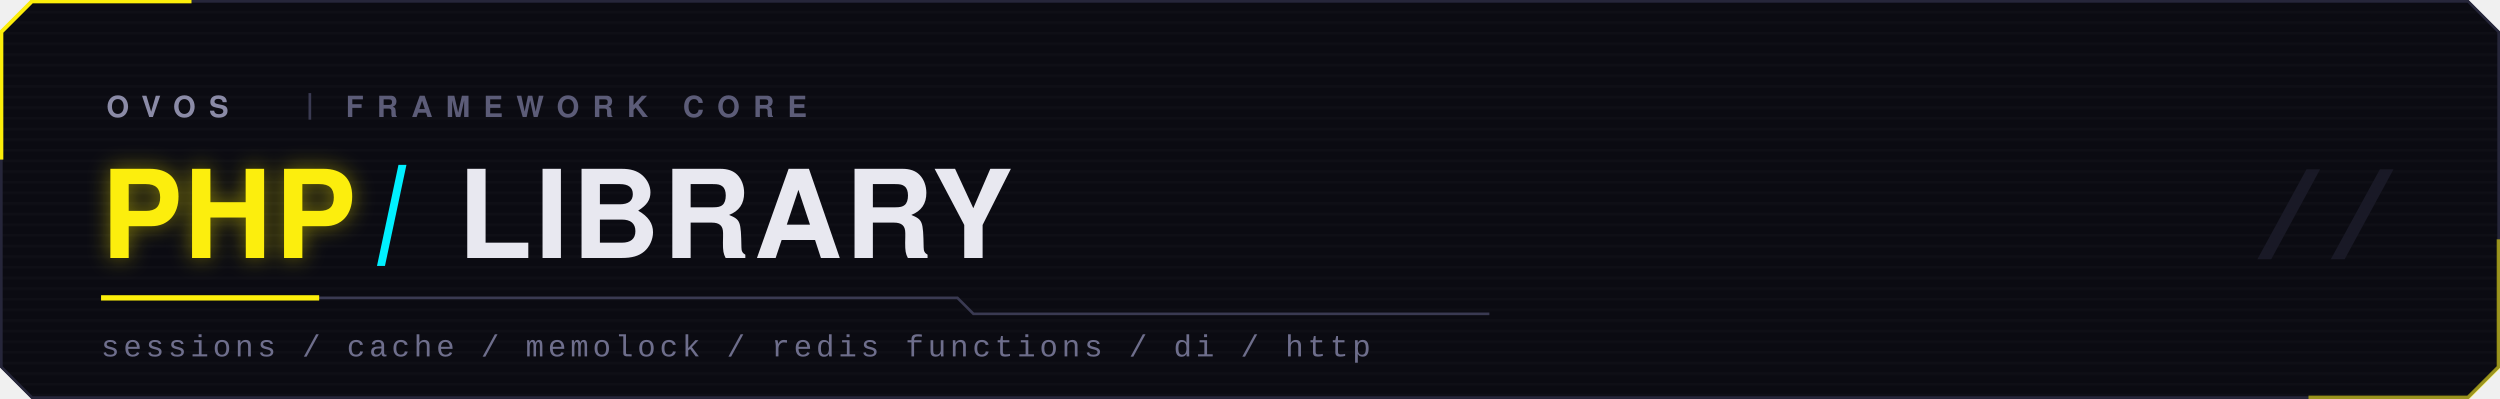
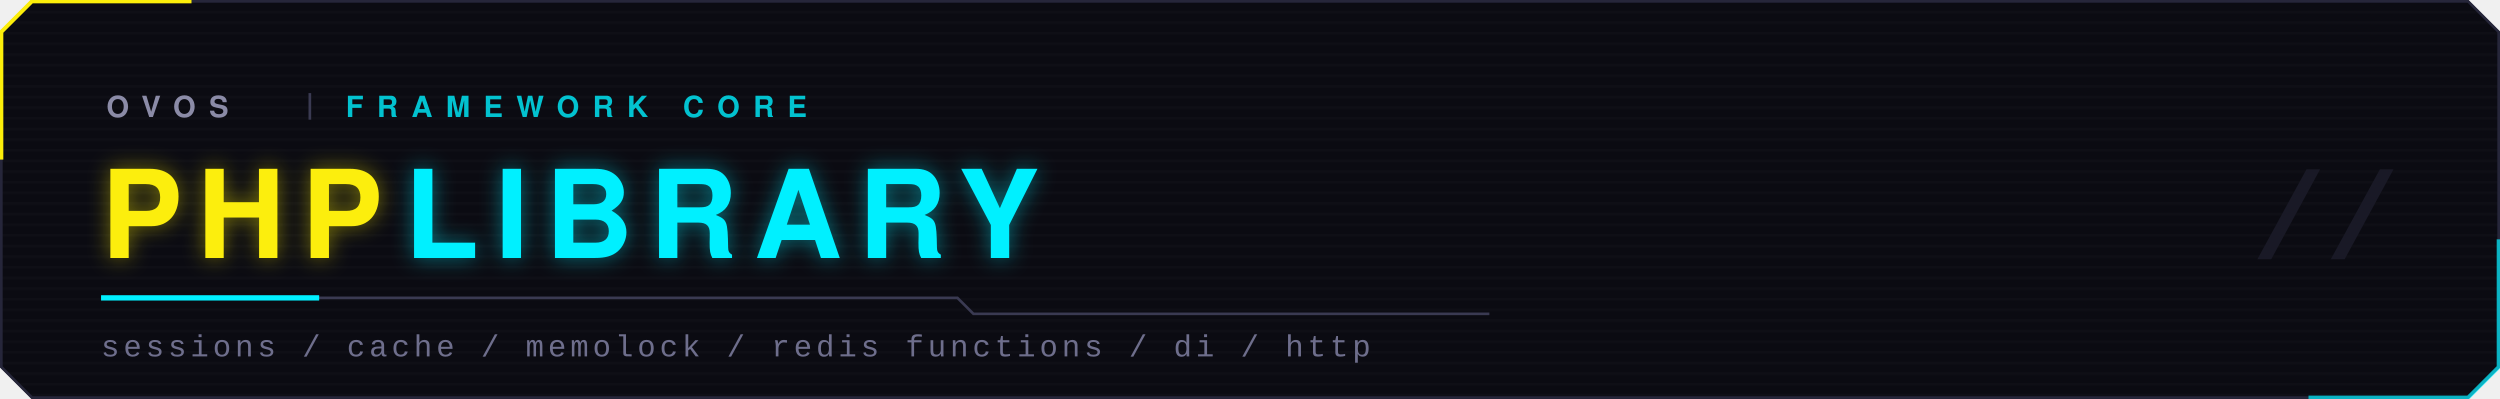
<svg xmlns="http://www.w3.org/2000/svg" width="940" height="150" viewBox="0 0 940 150" font-family="Segoe UI, Helvetica, Arial, sans-serif">
  <defs>
    <pattern id="scan" width="4" height="4" patternUnits="userSpaceOnUse">
      <rect width="4" height="1" fill="#ffffff" opacity="0.018" />
    </pattern>
    <filter id="glow" x="-40%" y="-40%" width="180%" height="180%">
      <feGaussianBlur stdDeviation="4" result="halo" />
      <feComponentTransfer in="halo" result="dim">
        <feFuncA type="linear" slope="0.45" />
      </feComponentTransfer>
      <feMerge>
        <feMergeNode in="dim" />
        <feMergeNode in="SourceGraphic" />
      </feMerge>
    </filter>
  </defs>
  <path d="M12,0 H928 L940,12 V138 L928,150 H12 L0,138 V12 Z" fill="#0b0b12" />
  <path d="M12,0 H928 L940,12 V138 L928,150 H12 L0,138 V12 Z" fill="url(#scan)" />
  <path d="M12,0.5 H928 L939.5,12 V138 L928,149.5 H12 L0.5,138 V12 Z" fill="none" stroke="#26263a" stroke-width="1" />
  <path d="M0.5,60 V12 L12,0.5 H72" fill="none" stroke="#fcee0a" stroke-width="1.5" />
-   <path d="M939.5,90 V138 L928,149.5 H868" fill="none" stroke="#fcee0a" stroke-width="1.5" opacity="0.55" />
+   <path d="M939.5,90 V138 L928,149.5 H868" fill="none" stroke="#00f0ff" stroke-width="1.5" opacity="0.7" />
  <text x="40" y="44" font-size="11" font-weight="600" letter-spacing="5" fill="#8b8ba7">OVOS</text>
  <rect x="116" y="35" width="1" height="10" fill="#3a3a52" />
-   <text x="130" y="44" font-size="11" font-weight="600" letter-spacing="5" fill="#5c5c78">FRAMEWORK CORE</text>
-   <g font-size="46" font-weight="700" letter-spacing="1">
+   <text x="130" y="44" font-size="11" font-weight="600" letter-spacing="5" fill="#00f0ff" opacity="0.8">FRAMEWORK CORE</text>
+   <g font-size="46" font-weight="700" letter-spacing="6">
    <text x="38" y="97" fill="#fcee0a" filter="url(#glow)">PHP</text>
-     <text x="172" y="97" fill="#e8e8f0">LIBRARY</text>
+     <text x="152" y="97" fill="#00f0ff" filter="url(#glow)">LIBRARY</text>
  </g>
-   <rect x="163" y="62" width="3" height="38" fill="#00f0ff" transform="skewX(-12)" />
  <path d="M38,112 H360 l6,6 H560" fill="none" stroke="#3a3a52" stroke-width="1" />
-   <path d="M38,112 H120" fill="none" stroke="#fcee0a" stroke-width="2" />
+   <path d="M38,112 H120" fill="none" stroke="#00f0ff" stroke-width="2" />
  <text x="38" y="134" font-size="11.5" letter-spacing="1.5" fill="#6e6e8c" font-family="Consolas, 'Courier New', monospace">sessions / cache / memolock / redis functions / di / http</text>
  <text x="902" y="97" font-size="46" font-weight="700" fill="#191926" text-anchor="end" font-family="Consolas, 'Courier New', monospace">//</text>
</svg>
